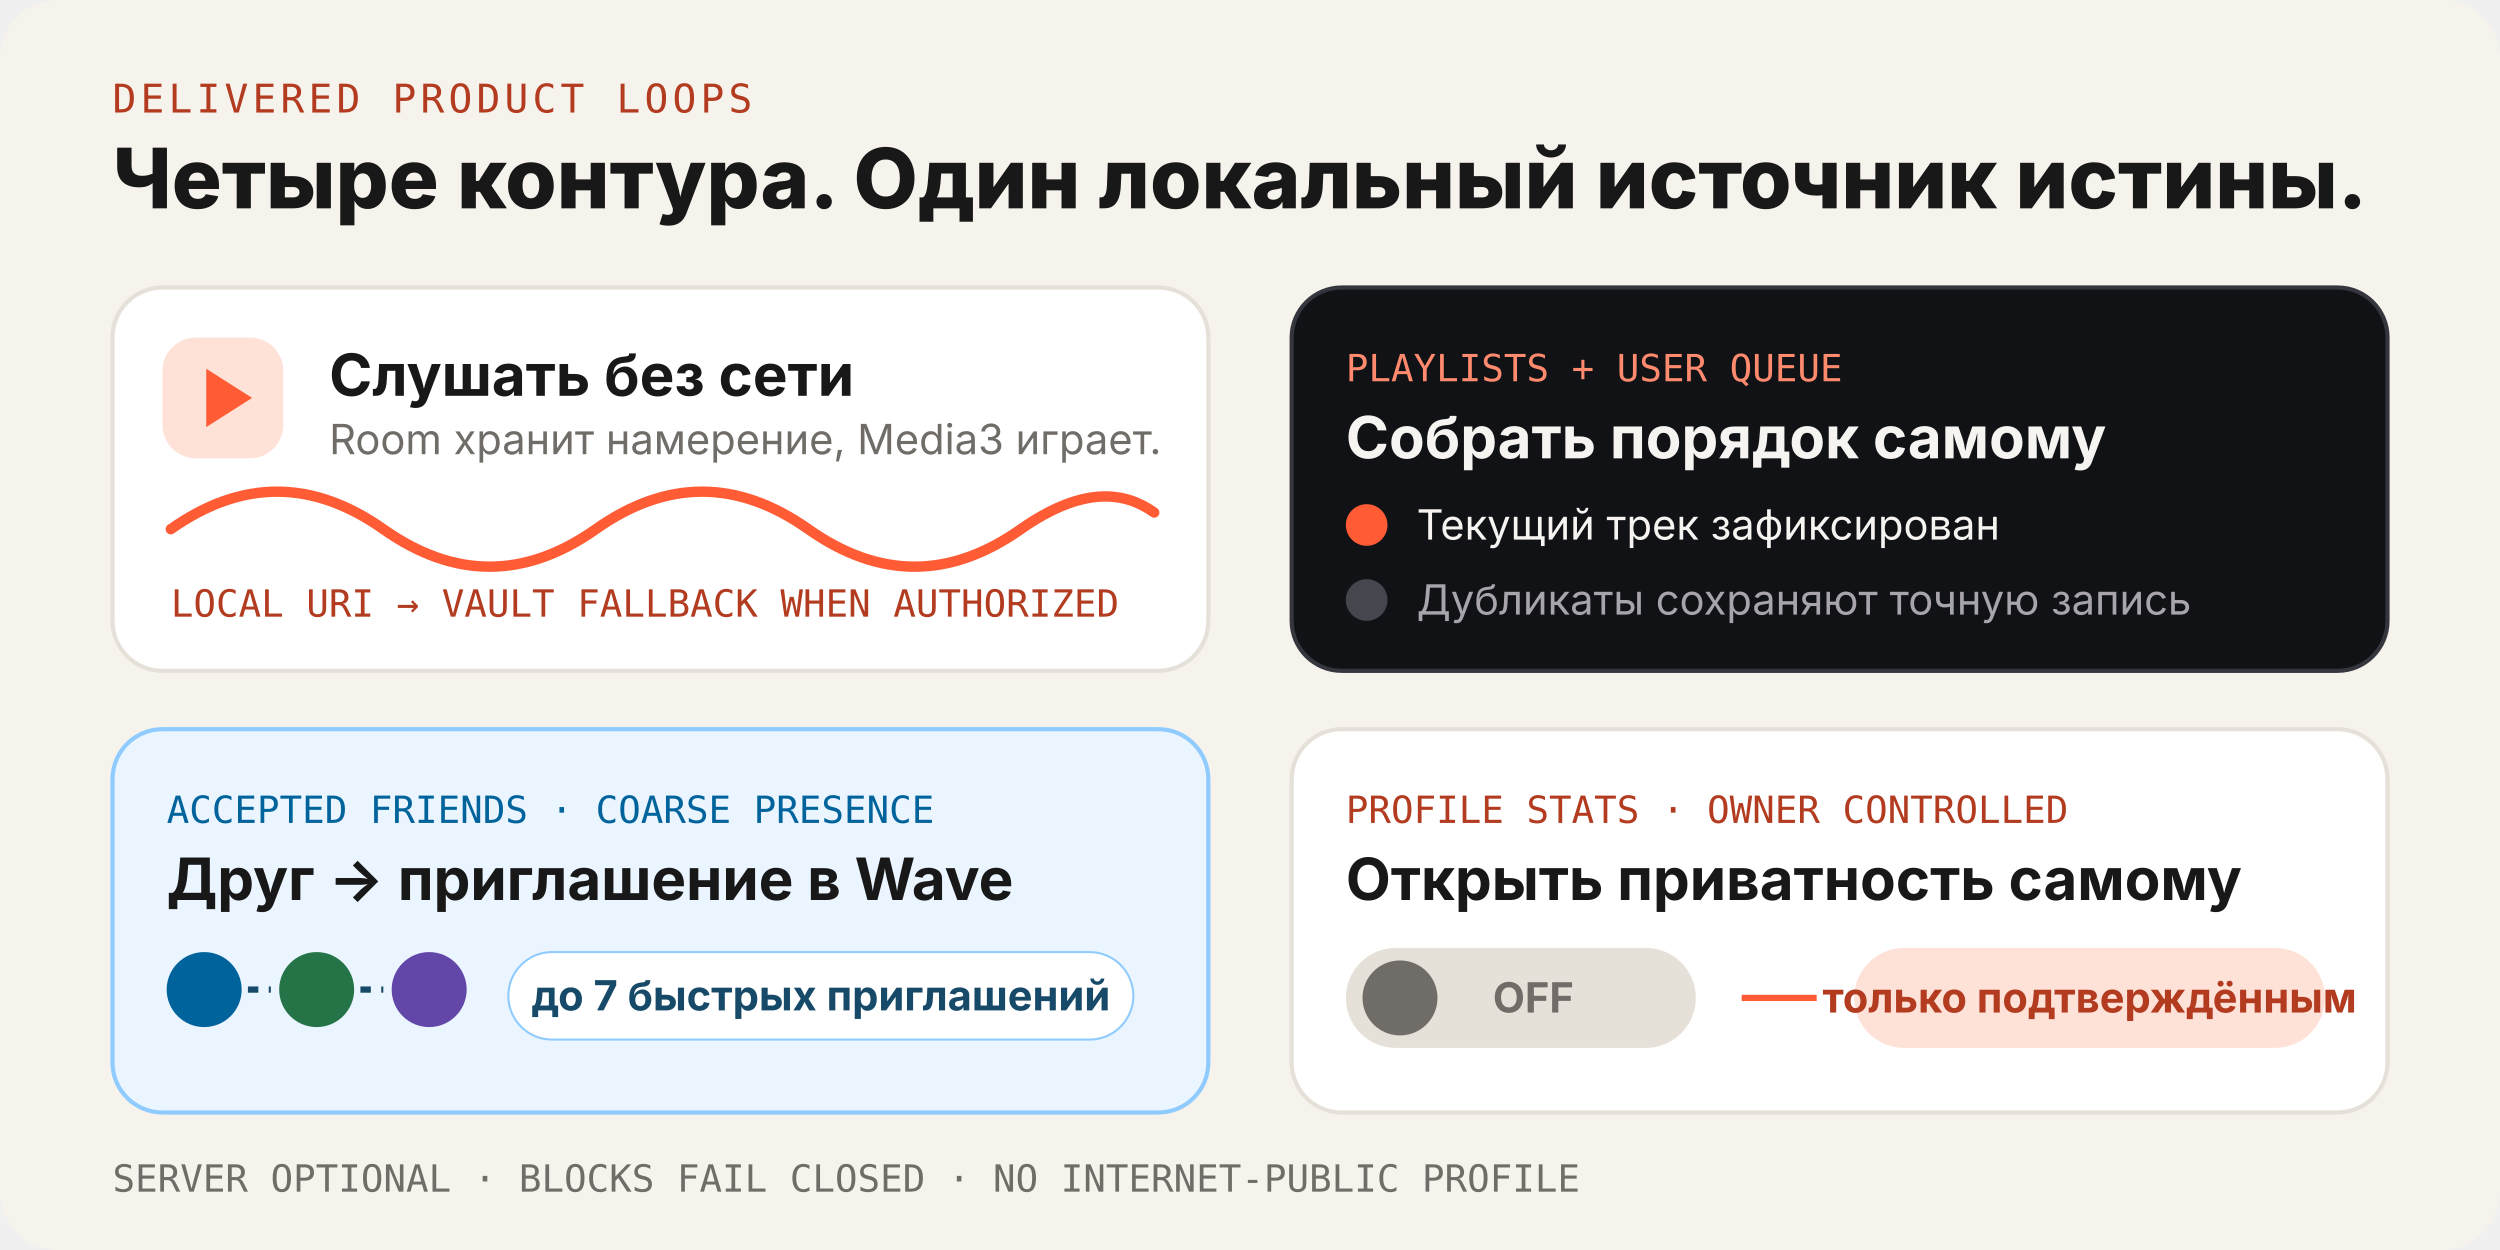
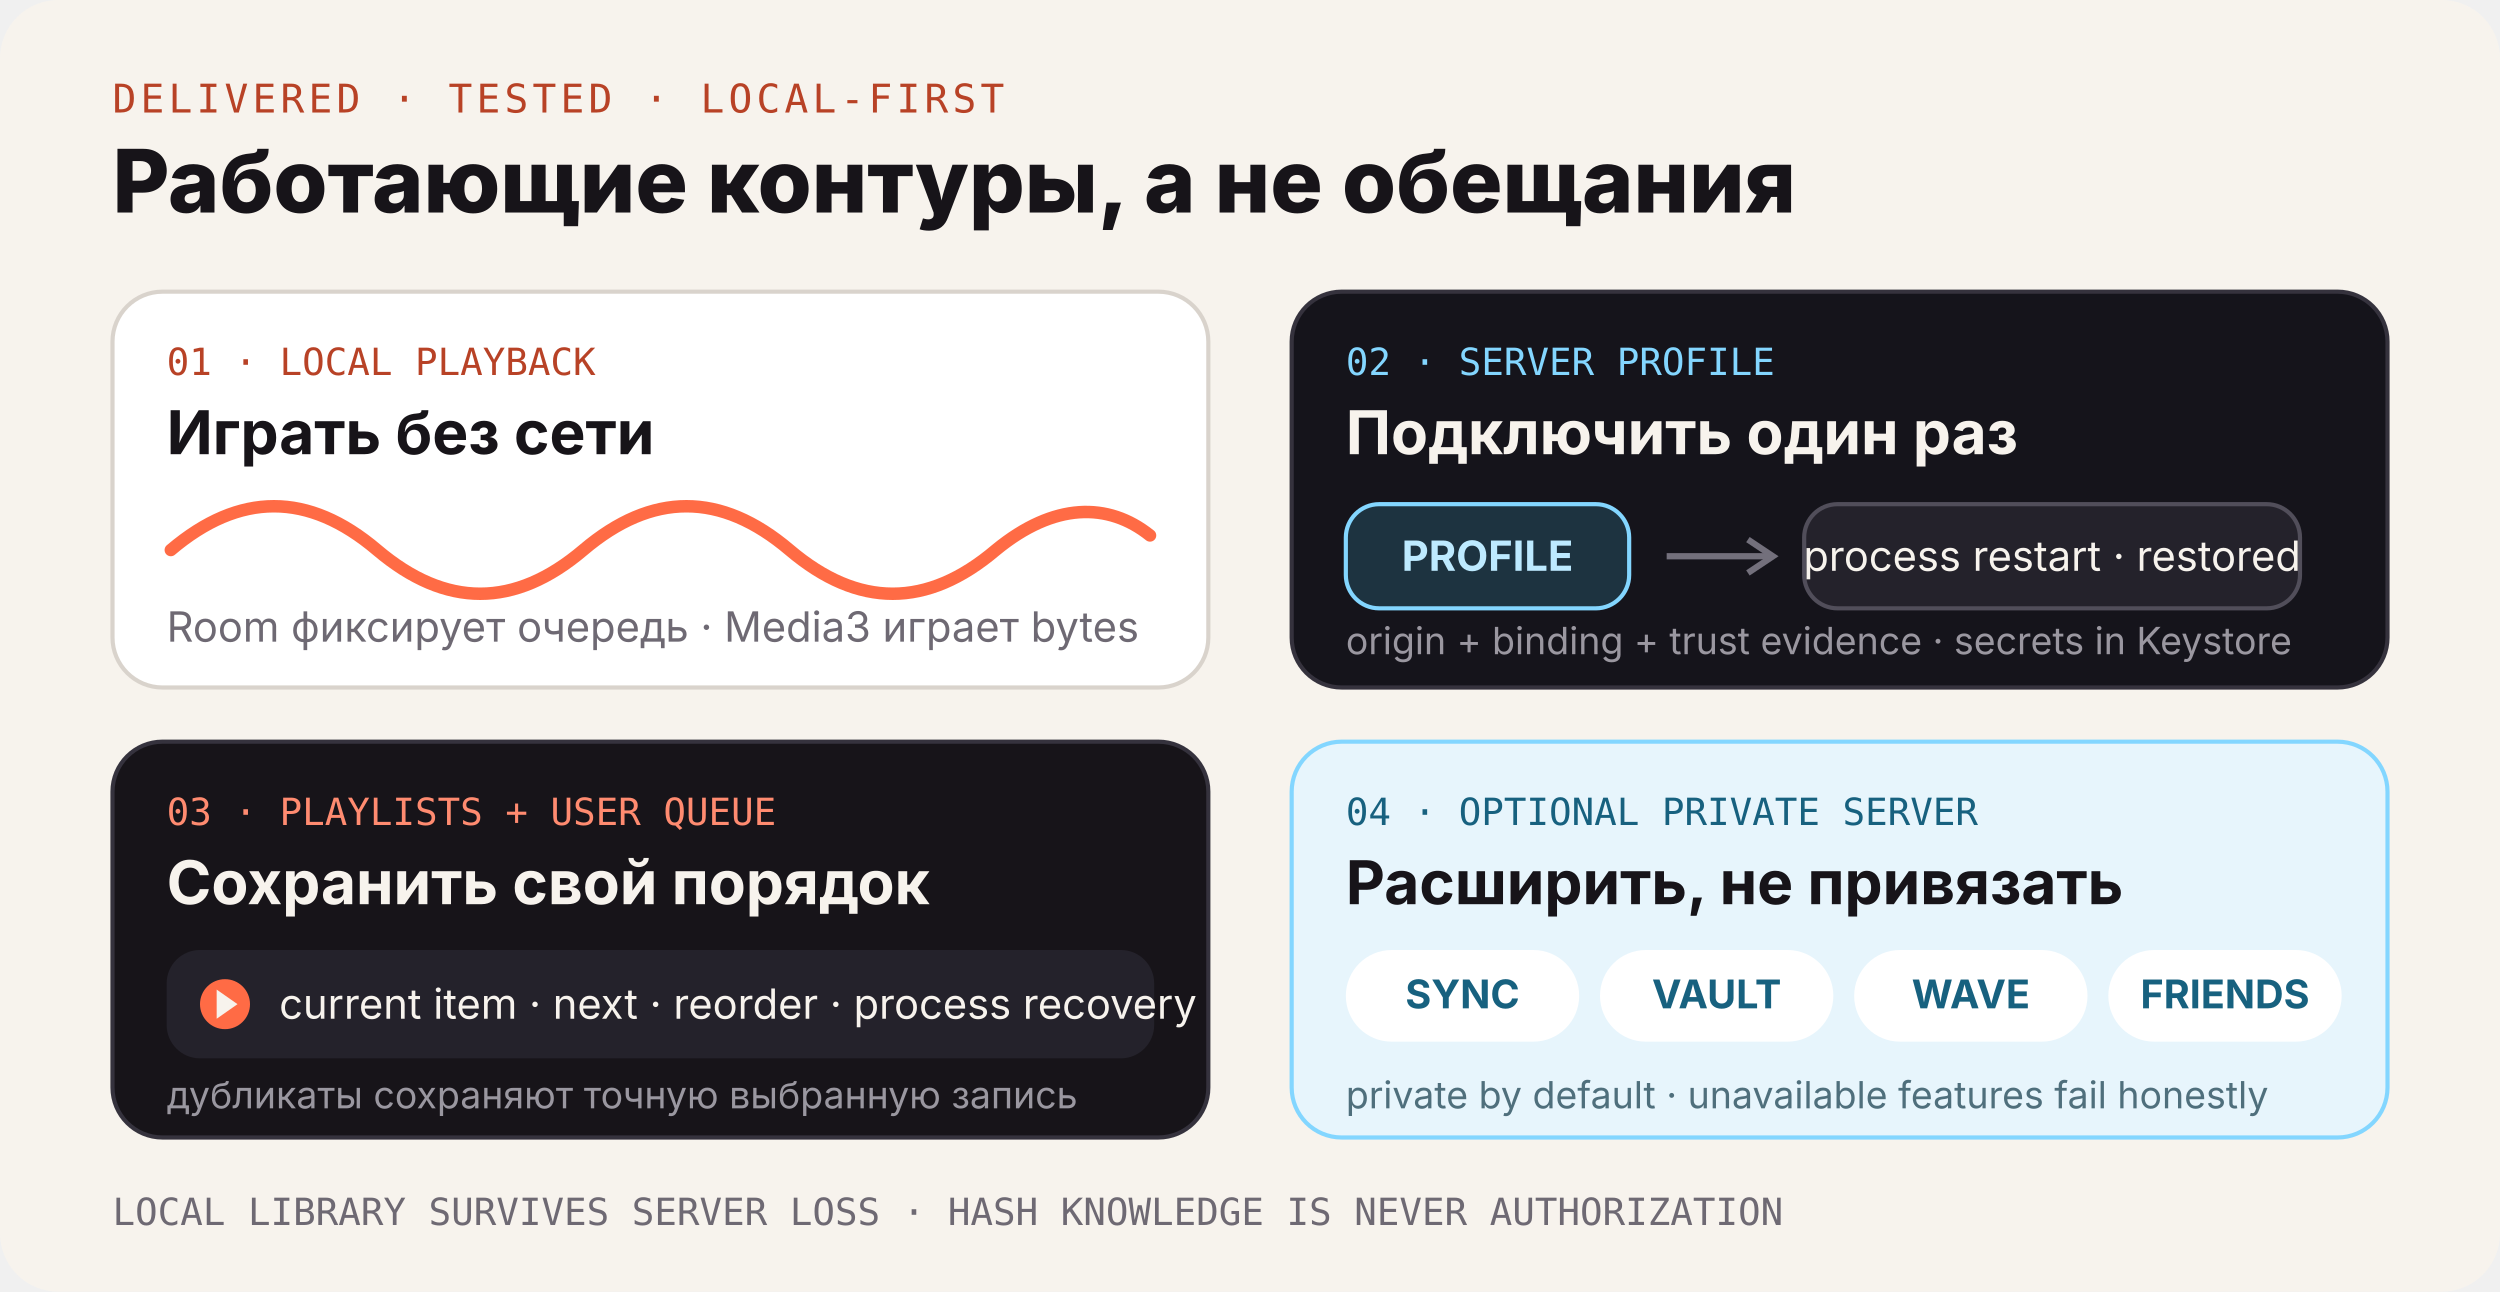
- <svg xmlns="http://www.w3.org/2000/svg" width="1200" height="600" viewBox="0 0 1200 600" role="img" aria-labelledby="title desc">
-   <rect width="1200" height="600" rx="28" fill="#F6F3ED" />
+ <svg xmlns="http://www.w3.org/2000/svg" width="1200" height="620" viewBox="0 0 1200 620" role="img" aria-labelledby="title desc">
+   <rect width="1200" height="620" rx="28" fill="#F7F3ED" />
  <g font-family="-apple-system, BlinkMacSystemFont, 'Segoe UI', sans-serif">
-     <text x="54" y="54" fill="#B23B20" font-size="19" font-family="ui-monospace, SFMono-Regular, Menlo, monospace" letter-spacing="2">DELIVERED PRODUCT LOOPS</text>
-     <text x="54" y="100" fill="#181818" font-size="40" font-weight="760">Четыре контура. Один локальный источник истины.</text>
-     <g transform="translate(54 138)">
-       <rect width="526" height="184" rx="24" fill="#FFFFFF" stroke="#E5E0D8" stroke-width="2" />
-       <rect x="24" y="24" width="58" height="58" rx="16" fill="#FFE2D7" />
-       <path d="M45 39L67 53L45 67Z" fill="#FF5B35" />
-       <text x="104" y="52" fill="#181818" font-size="28" font-weight="740">Слушать без сети</text>
-       <text x="104" y="80" fill="#706D68" font-size="20">Room хранит намерение, Media3 играет.</text>
-       <path d="M28 116C62 92 96 92 130 116C164 140 198 140 232 116C266 92 300 92 334 116C368 140 402 140 436 116C466 95 486 98 500 108" fill="none" stroke="#FF5B35" stroke-width="5" stroke-linecap="round" />
-       <text x="28" y="158" fill="#B23B20" font-size="18" font-family="ui-monospace, SFMono-Regular, Menlo, monospace">LOCAL URI → VAULT FALLBACK WHEN AUTHORIZED</text>
+     <text x="54" y="54" fill="#B84226" font-size="19" font-family="ui-monospace, SFMono-Regular, Menlo, monospace" letter-spacing="2">DELIVERED · TESTED · LOCAL-FIRST</text>
+     <text x="54" y="102" fill="#171419" font-size="42" font-weight="770">Работающие контуры, а не обещания</text>
+     <g transform="translate(54 140)">
+       <rect width="526" height="190" rx="24" fill="#FFFFFF" stroke="#D9D3CC" stroke-width="2" />
+       <text x="26" y="40" fill="#B84226" font-size="18" font-family="ui-monospace, SFMono-Regular, Menlo, monospace">01 · LOCAL PLAYBACK</text>
+       <text x="26" y="78" fill="#171419" font-size="29" font-weight="740">Играть без сети</text>
+       <path d="M28 124C61 96 94 96 127 124C160 152 193 152 226 124C259 96 292 96 325 124C358 152 391 152 424 124C452 101 478 101 498 117" fill="none" stroke="#FF6B45" stroke-width="6" stroke-linecap="round" />
+       <text x="26" y="168" fill="#6E6973" font-size="20">Room фиксирует очередь · Media3 играет bytes</text>
    </g>
-     <g transform="translate(620 138)">
-       <rect width="526" height="184" rx="24" fill="#111216" stroke="#34353D" stroke-width="2" />
-       <text x="26" y="45" fill="#FF8A6D" font-size="18" font-family="ui-monospace, SFMono-Regular, Menlo, monospace">PLAYLISTS + USER QUEUE</text>
-       <text x="26" y="82" fill="#F6F4F1" font-size="28" font-weight="740">Собрать порядок самому</text>
-       <g transform="translate(26 104)" font-size="20">
-         <circle cx="10" cy="10" r="10" fill="#FF5B35" />
-         <text x="34" y="17" fill="#F6F4F1">Текущий трек зафиксирован</text>
-         <circle cx="10" cy="46" r="10" fill="#45464E" />
-         <text x="34" y="53" fill="#A7A5AB">Дубликаты сохраняют точную запись</text>
+     <g transform="translate(620 140)">
+       <rect width="526" height="190" rx="24" fill="#15141B" stroke="#35323D" stroke-width="2" />
+       <text x="26" y="40" fill="#83D6FF" font-size="18" font-family="ui-monospace, SFMono-Regular, Menlo, monospace">02 · SERVER PROFILE</text>
+       <text x="26" y="78" fill="#F7F3ED" font-size="29" font-weight="740">Подключить один раз</text>
+       <g transform="translate(26 102)">
+         <rect width="136" height="50" rx="16" fill="#1D3340" stroke="#83D6FF" stroke-width="2" />
+         <text x="68" y="32" text-anchor="middle" fill="#BDEAFF" font-size="20" font-weight="700">PROFILE</text>
+         <path d="M154 25H205" stroke="#73707C" stroke-width="3" />
+         <path d="M193 17L205 25L193 33" fill="none" stroke="#73707C" stroke-width="3" />
+         <rect x="220" width="238" height="50" rx="16" fill="#24222B" stroke="#514E5A" stroke-width="2" />
+         <text x="339" y="32" text-anchor="middle" fill="#F7F3ED" font-size="20">process restart · restored</text>
      </g>
+       <text x="26" y="174" fill="#9A97A0" font-size="18">origin + binding + trust evidence · secrets in Keystore</text>
    </g>
-     <g transform="translate(54 350)">
-       <rect width="526" height="184" rx="24" fill="#EAF5FF" stroke="#8FCBFF" stroke-width="2" />
-       <text x="26" y="45" fill="#00639B" font-size="18" font-family="ui-monospace, SFMono-Regular, Menlo, monospace">ACCEPTED FRIENDS · COARSE PRESENCE</text>
-       <text x="26" y="82" fill="#181818" font-size="28" font-weight="740">Друг → приглашение в Wave</text>
-       <g transform="translate(26 107)">
-         <circle cx="18" cy="18" r="18" fill="#00639B" />
-         <circle cx="72" cy="18" r="18" fill="#247447" />
-         <circle cx="126" cy="18" r="18" fill="#6246A8" />
-         <path d="M39 18H50M93 18H104" stroke="#174A68" stroke-width="3" stroke-dasharray="5 5" />
-         <rect x="164" y="0" width="300" height="42" rx="21" fill="#FFFFFF" stroke="#8FCBFF" />
-         <text x="314" y="28" text-anchor="middle" fill="#174A68" font-size="20" font-weight="680">до 7 быстрых приглашений</text>
+     <g transform="translate(54 356)">
+       <rect width="526" height="190" rx="24" fill="#171419" stroke="#35323D" stroke-width="2" />
+       <text x="26" y="40" fill="#FF8B70" font-size="18" font-family="ui-monospace, SFMono-Regular, Menlo, monospace">03 · PLAYLISTS + USER QUEUE</text>
+       <text x="26" y="78" fill="#F7F3ED" font-size="29" font-weight="740">Сохранить свой порядок</text>
+       <g transform="translate(26 100)" font-size="20">
+         <rect width="474" height="52" rx="16" fill="#24222B" />
+         <circle cx="28" cy="26" r="12" fill="#FF6B45" />
+         <path d="M24 19L34 26L24 33Z" fill="#F7F3ED" />
+         <text x="54" y="33" fill="#F7F3ED">current item · next · reorder · process recovery</text>
      </g>
+       <text x="26" y="176" fill="#9A97A0" font-size="18">дубликаты сохраняют точную выбранную запись</text>
    </g>
-     <g transform="translate(620 350)">
-       <rect width="526" height="184" rx="24" fill="#FFFFFF" stroke="#E5E0D8" stroke-width="2" />
-       <text x="26" y="45" fill="#B23B20" font-size="18" font-family="ui-monospace, SFMono-Regular, Menlo, monospace">PROFILE STATS · OWNER CONTROLLED</text>
-       <text x="26" y="82" fill="#181818" font-size="28" font-weight="740">Открыть приватность самому</text>
-       <rect x="26" y="105" width="168" height="48" rx="24" fill="#E5E0D8" />
-       <circle cx="52" cy="129" r="18" fill="#706D68" />
-       <text x="116" y="136" text-anchor="middle" fill="#706D68" font-size="20" font-weight="700">OFF</text>
-       <path d="M216 129H252" stroke="#FF5B35" stroke-width="3" />
-       <rect x="270" y="105" width="226" height="48" rx="24" fill="#FFE2D7" />
-       <text x="383" y="136" text-anchor="middle" fill="#B23B20" font-size="20" font-weight="700">только подтверждённым</text>
+     <g transform="translate(620 356)">
+       <rect width="526" height="190" rx="24" fill="#E7F5FC" stroke="#83D6FF" stroke-width="2" />
+       <text x="26" y="40" fill="#17617F" font-size="18" font-family="ui-monospace, SFMono-Regular, Menlo, monospace">04 · OPTIONAL PRIVATE SERVER</text>
+       <text x="26" y="78" fill="#171419" font-size="29" font-weight="740">Расширить, не привязать</text>
+       <g transform="translate(26 100)" font-size="19" font-weight="680">
+         <rect width="112" height="44" rx="22" fill="#FFFFFF" />
+         <text x="56" y="28" text-anchor="middle" fill="#17617F">SYNC</text>
+         <rect x="122" width="112" height="44" rx="22" fill="#FFFFFF" />
+         <text x="178" y="28" text-anchor="middle" fill="#17617F">VAULT</text>
+         <rect x="244" width="112" height="44" rx="22" fill="#FFFFFF" />
+         <text x="300" y="28" text-anchor="middle" fill="#17617F">WAVE</text>
+         <rect x="366" width="112" height="44" rx="22" fill="#FFFFFF" />
+         <text x="422" y="28" text-anchor="middle" fill="#17617F">FRIENDS</text>
+       </g>
+       <text x="26" y="176" fill="#4F6F7C" font-size="18">private by default · unavailable features fail honestly</text>
    </g>
-     <text x="54" y="572" fill="#706D68" font-size="18" font-family="ui-monospace, SFMono-Regular, Menlo, monospace">SERVER OPTIONAL · BLOCKS FAIL CLOSED · NO INTERNET-PUBLIC PROFILE</text>
+     <text x="54" y="588" fill="#6E6973" font-size="18" font-family="ui-monospace, SFMono-Regular, Menlo, monospace">LOCAL LIBRARY SURVIVES SERVER LOSS · HASH KNOWLEDGE IS NEVER AUTHORIZATION</text>
  </g>
</svg>
